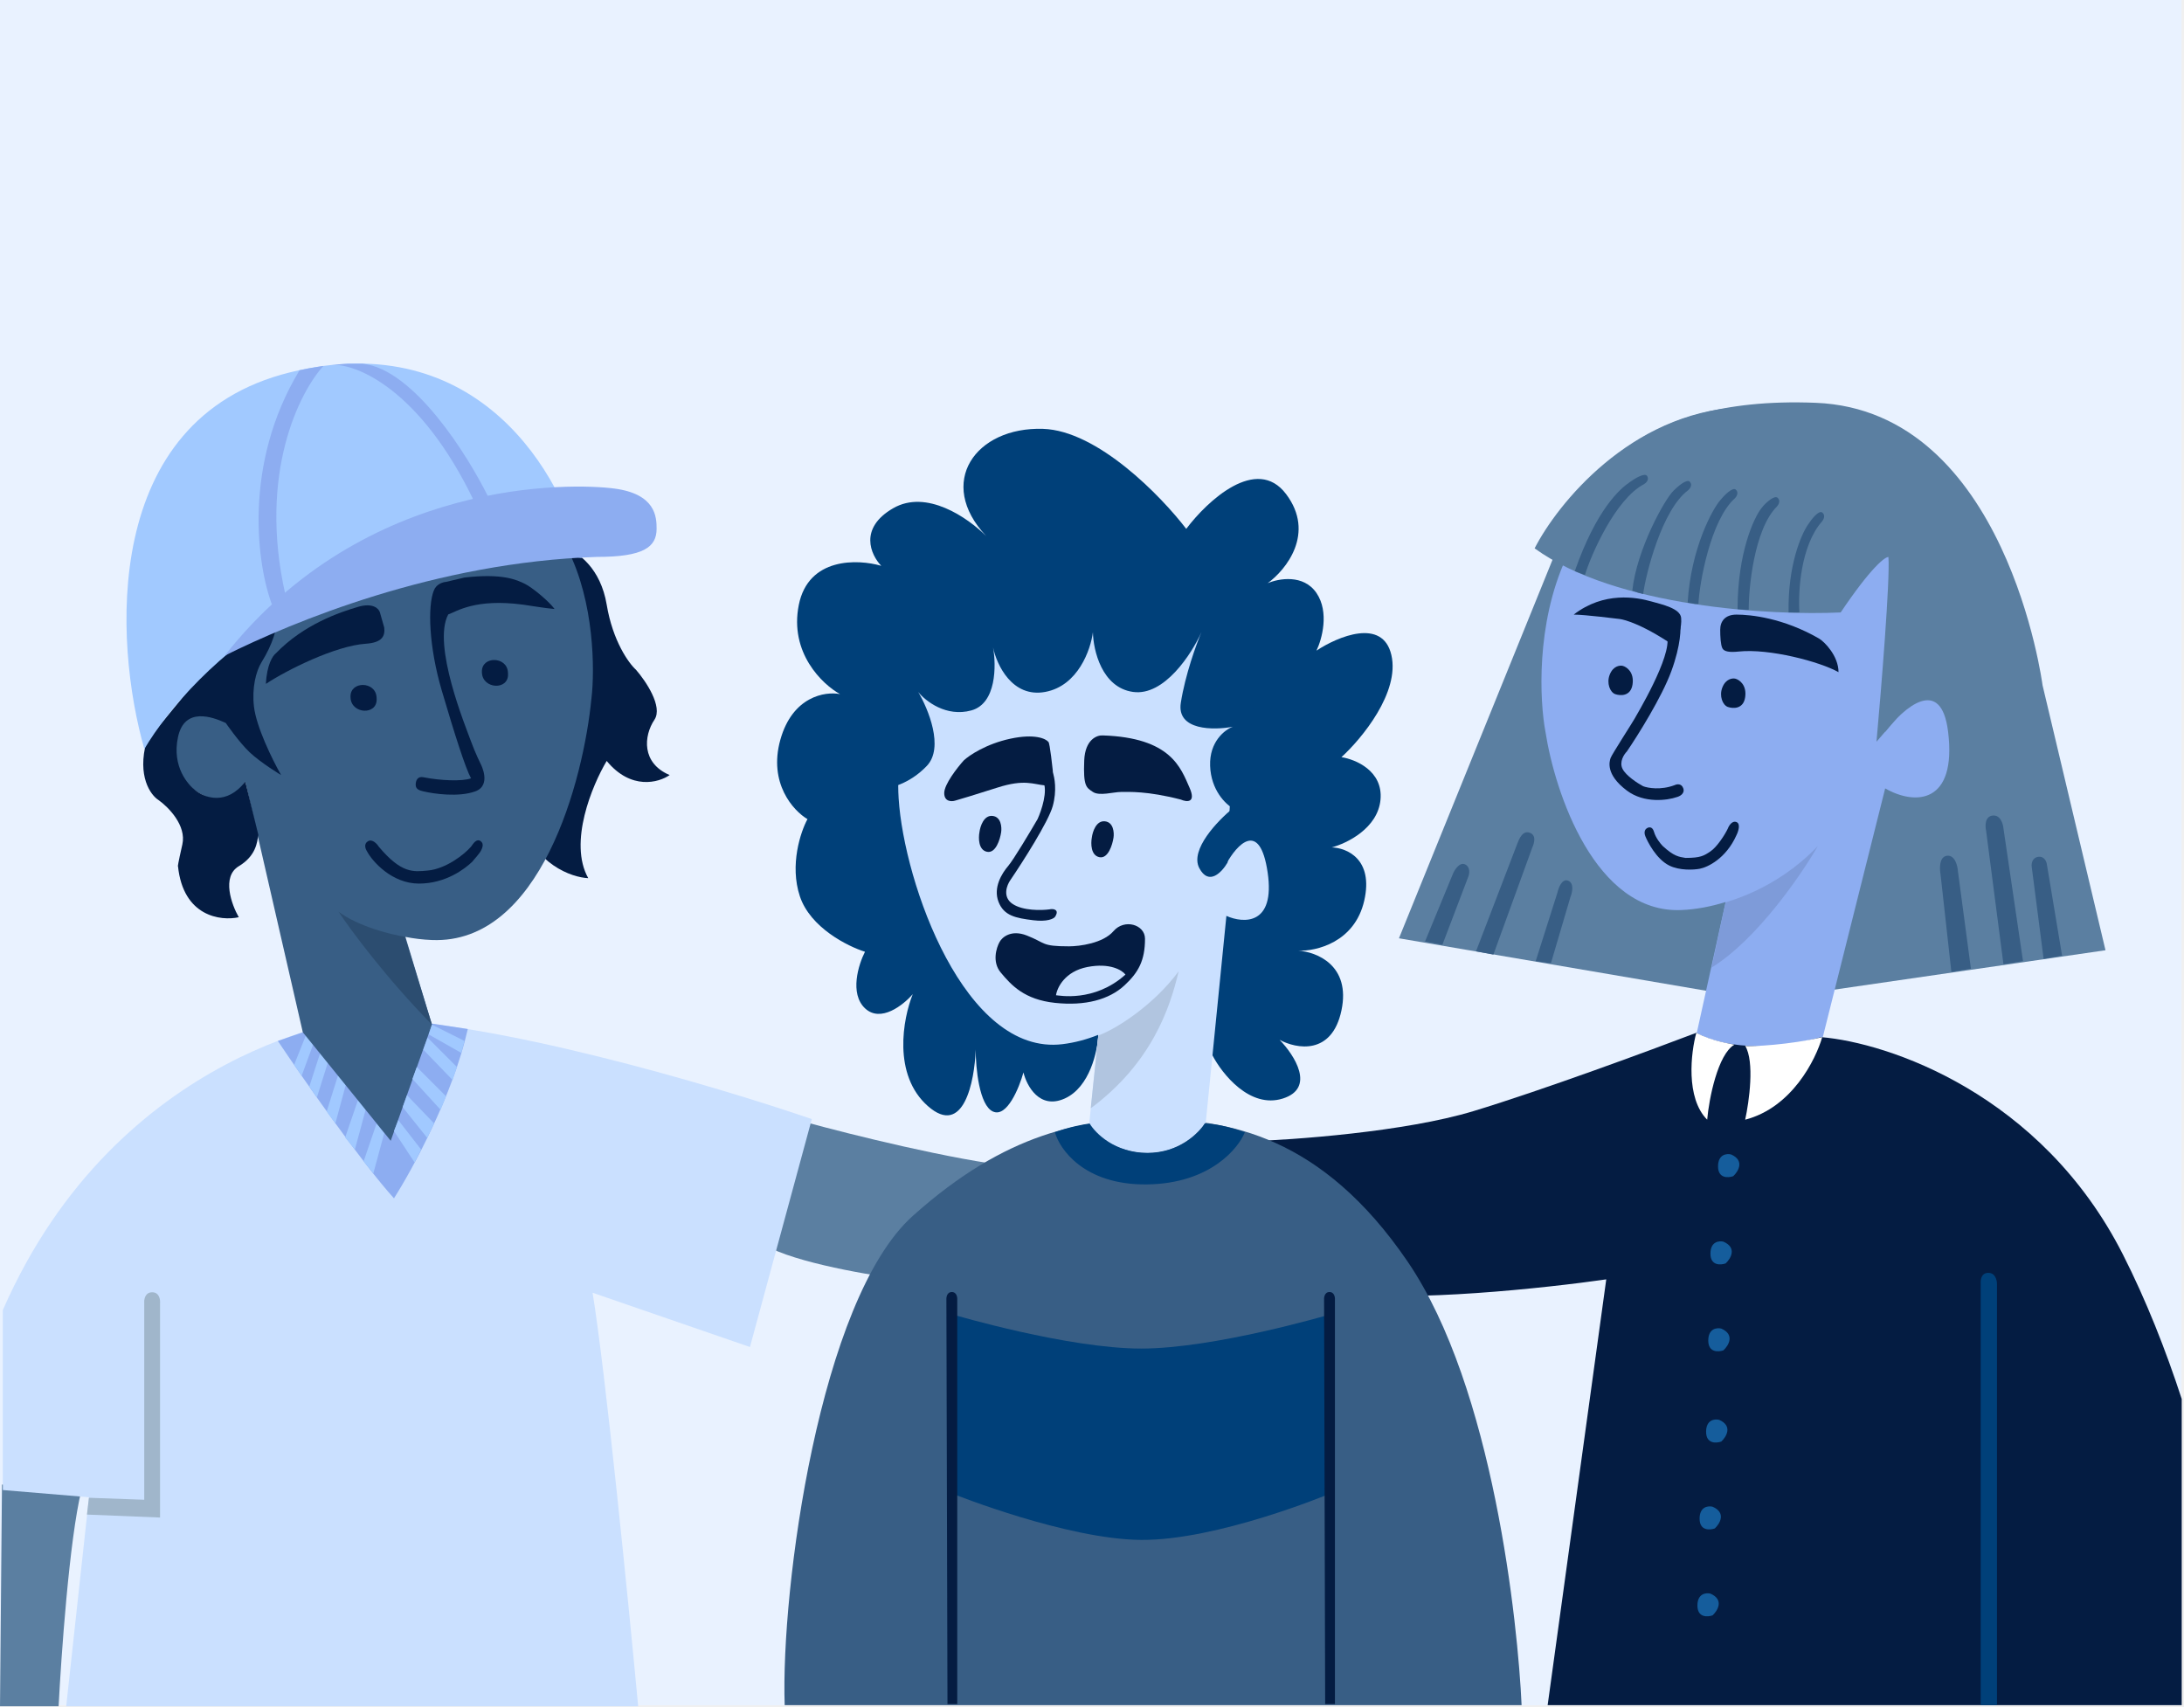
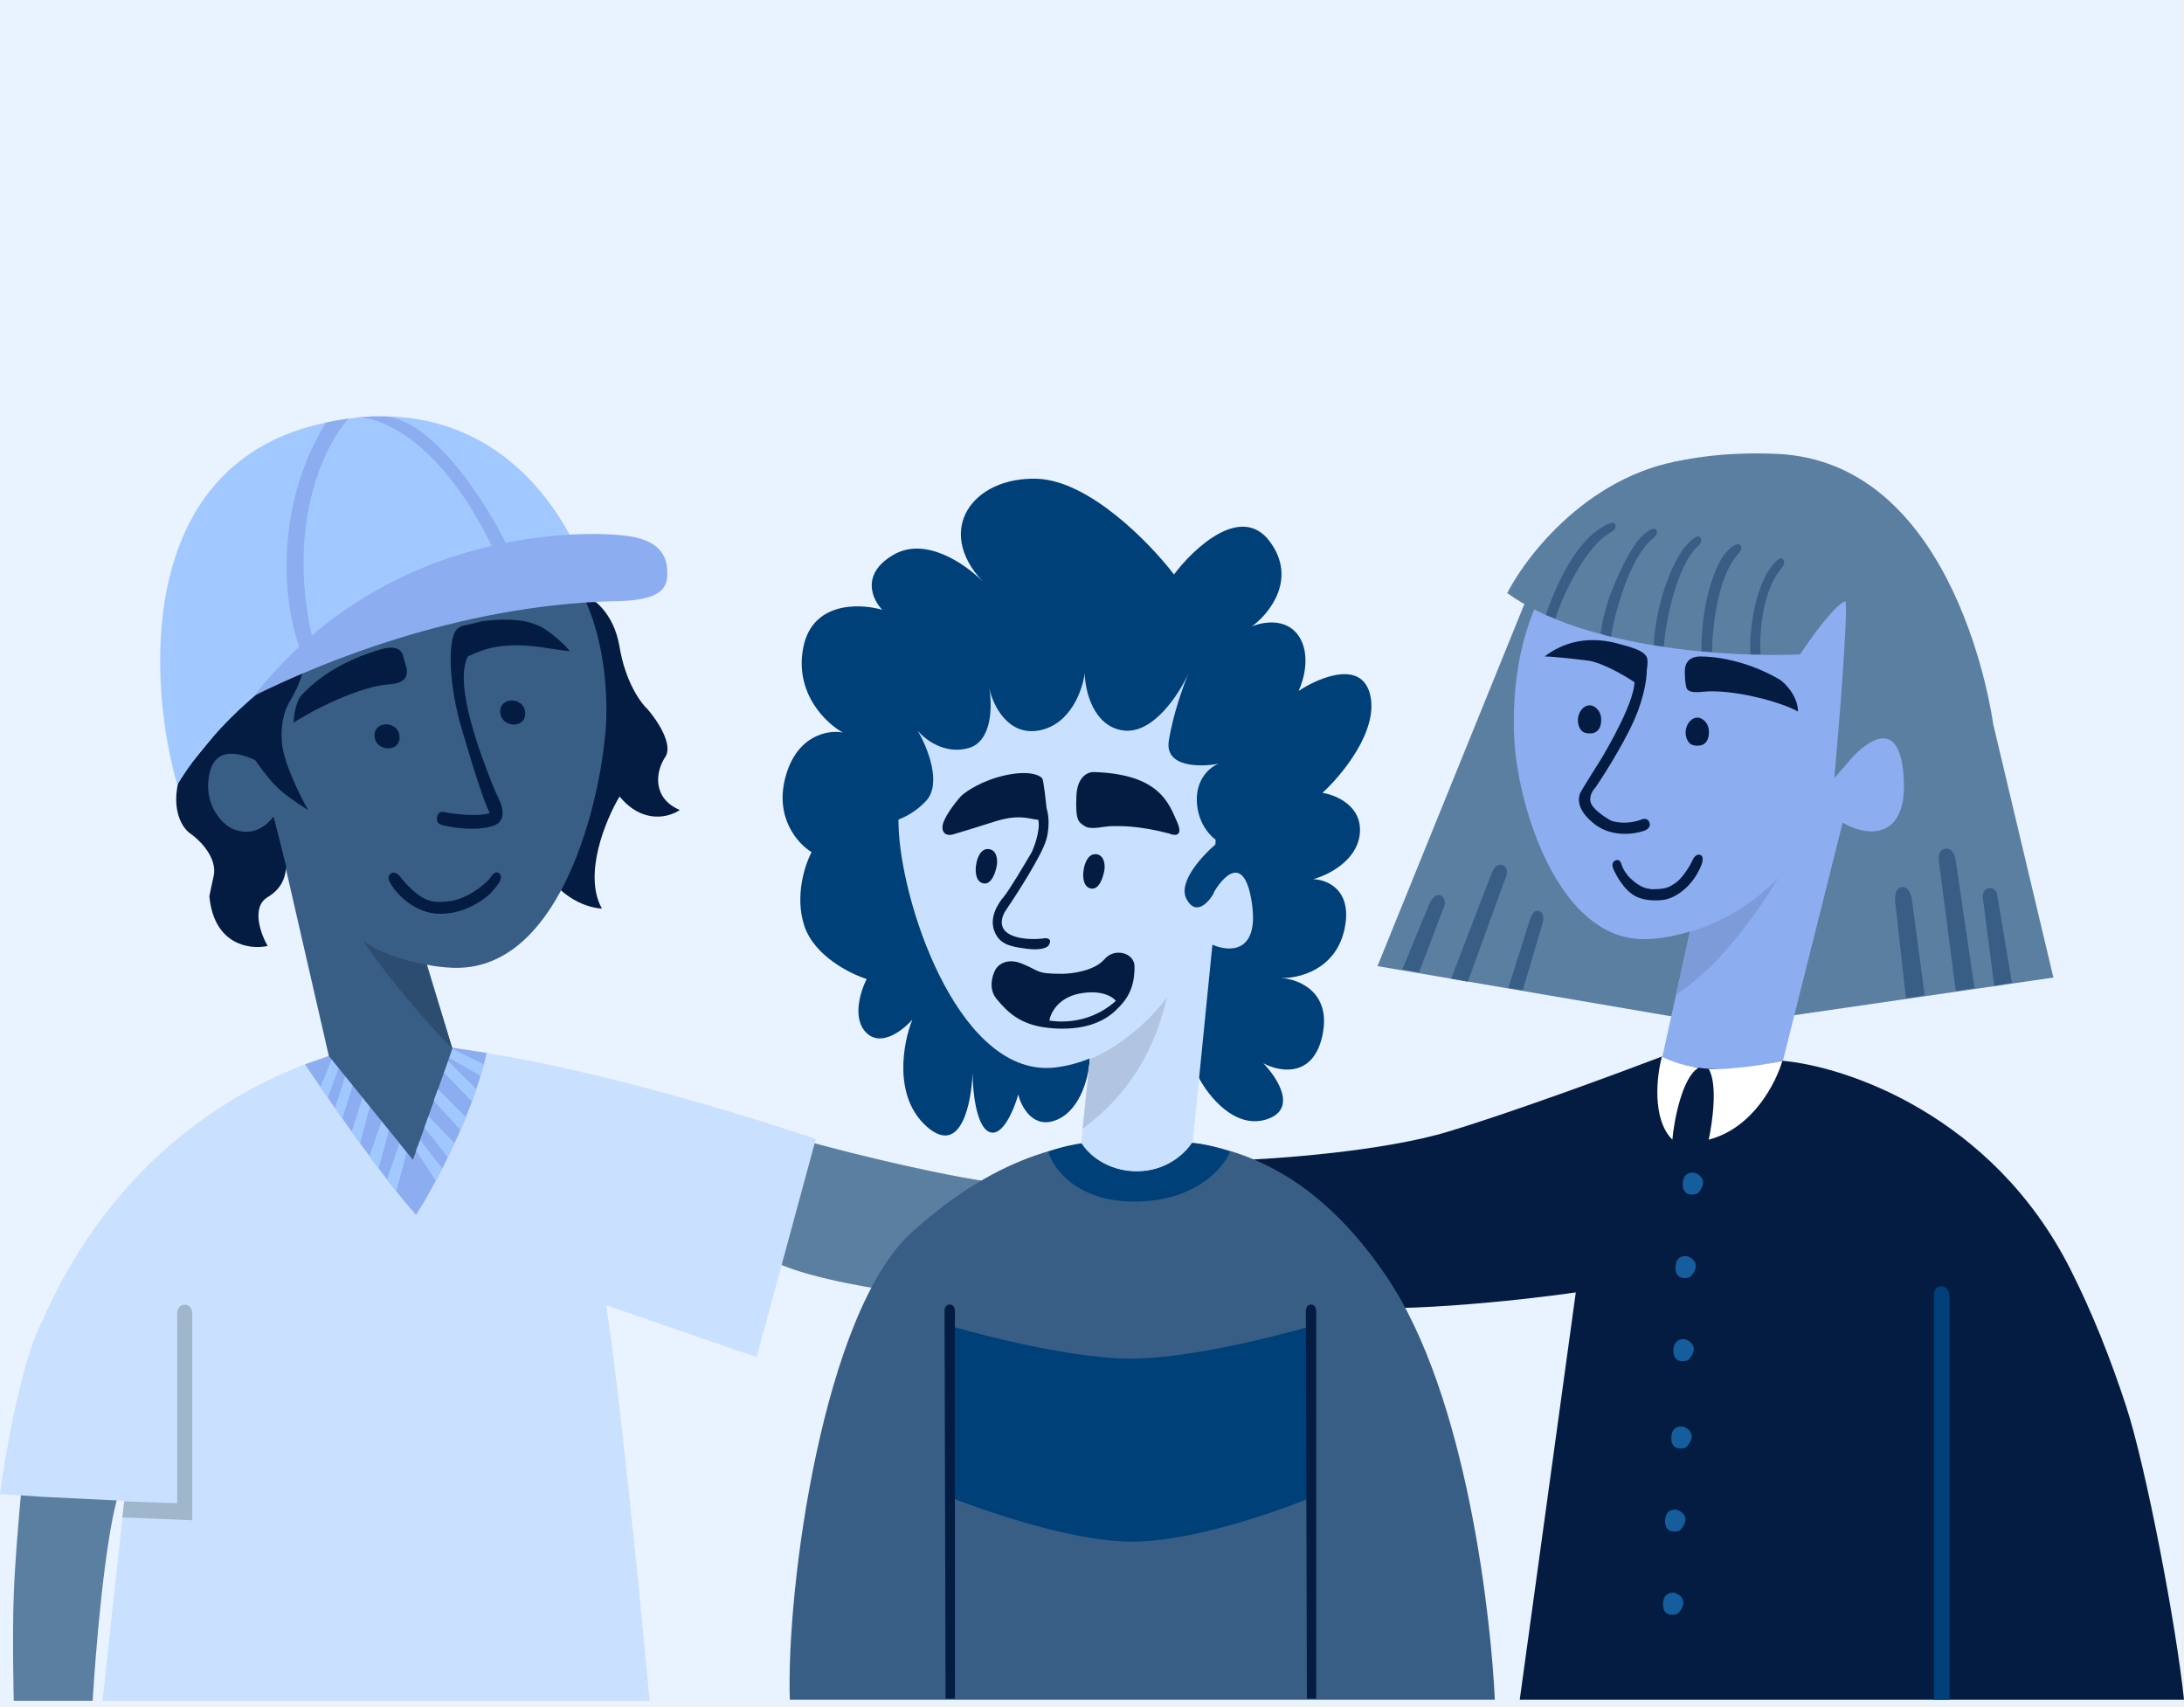
- <svg xmlns="http://www.w3.org/2000/svg" width="320" height="250" viewBox="0 0 320 250" fill="none">
-   <rect width="319.629" height="249.855" fill="#E9F2FF" />
-   <path d="M88.893 88.596C88.002 83.253 84.705 80.963 83.168 80.486L76.171 119.923C78.334 126.665 83.751 128.563 86.189 128.669C83.263 123.453 86.772 115.046 88.893 111.495C92.455 115.82 96.526 114.675 98.116 113.562C93.981 111.813 94.299 107.837 95.89 105.452C97.162 103.544 94.617 99.781 93.186 98.137C92.126 97.183 89.783 93.939 88.893 88.596Z" fill="#041C42" />
-   <path d="M11.928 218.355C10.147 225.607 8.959 242.791 8.588 250H0.001L0.29 217.517L11.928 218.355Z" fill="#5B7FA1" />
-   <path d="M148.843 170.968C139.556 169.95 124.513 166.197 118.152 164.448L111.314 181.94C114.749 184.612 126.209 186.658 131.51 187.347L148.843 170.968Z" fill="#5B7FA1" />
-   <path d="M9.701 250L13.041 219.376L0.416 218.324V191.951C17.313 153.374 52.655 148.94 53.591 149.341C71.782 149.341 104.741 159.094 118.947 163.971L109.883 197.365L86.825 189.414C88.734 201.118 92.073 234.681 93.504 250H9.701Z" fill="#CAE0FF" />
-   <path d="M57.725 175.579C52.891 170.236 44.367 157.981 40.71 152.522L44.367 151.25L63.291 149.977L68.538 150.772C66.376 160.441 60.428 171.339 57.725 175.579Z" fill="#8DADF1" />
-   <path d="M56.294 166.038L55.181 164.607L53.273 170.173L54.704 171.922L56.294 166.038Z" fill="#A1C9FF" />
-   <path d="M53.591 162.54L52.477 161.109L50.569 166.674L52 168.424L53.591 162.54Z" fill="#A1C9FF" />
-   <path d="M50.728 158.723L49.615 157.292L47.866 162.858L49.138 164.607L50.728 158.723Z" fill="#A1C9FF" />
-   <path d="M48.184 155.225L47.071 153.794L45.322 159.2L46.435 160.791L48.184 155.225Z" fill="#A1C9FF" />
-   <path d="M46.249 152.043L45.297 150.501L43.095 156.02L44.203 157.61L46.249 152.043Z" fill="#A1C9FF" />
-   <path d="M25.921 107.36C29.102 101.636 33.925 105.717 35.939 108.473L33.077 95.275C45.544 77.847 71.666 78.154 83.168 80.486C87.112 88.246 87.143 98.243 86.666 102.272C85.5 114.357 79.192 138.369 63.291 137.733C61.945 137.679 60.649 137.522 59.402 137.274L63.291 150.136L57.248 167.151L44.367 151.249L35.939 114.516C34.667 116.806 32.335 117.167 31.328 117.06C28.89 116.53 24.395 113.848 25.921 107.36Z" fill="#385E85" />
-   <path d="M34.986 126.92C37.53 125.393 37.689 123.368 37.848 122.308L35.94 114.516C33.207 118.078 29.977 116.902 28.625 115.788C27.617 115.046 25.142 112.379 26.08 107.996C27.034 103.544 31.116 105.028 33.077 105.929C33.077 105.929 35.006 108.735 36.576 110.223C38.189 111.753 41.187 113.562 41.187 113.562C39.862 111.23 37.56 106.502 37.212 103.544C36.894 100.841 37.484 98.385 38.325 97.024C41.664 91.618 40.71 88.119 40.233 85.734L21.469 108.633C20.07 113.721 22.052 116.477 23.218 117.22C24.649 118.227 27.352 120.941 26.716 123.739C26.08 126.538 26.027 127.026 26.08 126.92C26.844 134.298 32.335 134.977 34.986 134.394C33.925 132.538 32.441 128.446 34.986 126.92Z" fill="#041C42" />
-   <path d="M85.235 81.758C50.633 75.906 28.095 97.978 21.151 109.746C16.698 94.215 14.726 61.436 42.459 54.566C70.192 47.697 82.532 69.832 85.235 81.758Z" fill="#A1C9FF" />
-   <path d="M87.462 81.599C63.8 82.363 42.83 91.141 32.918 96.07C53.591 69.832 83.963 70.786 90.006 71.581C96.049 72.376 96.207 75.716 96.207 77.465C96.207 80.168 94.299 81.599 87.462 81.599Z" fill="#8DADF1" />
-   <path d="M69.333 73.171C61.573 57.142 52.319 53.294 48.661 53.453L50.887 53.294H53.114C60.619 54.057 68.538 66.705 71.56 72.853L69.333 73.171Z" fill="#8DADF1" />
-   <path d="M41.823 87.165C37.752 69.228 43.996 57.323 47.389 53.612L45.481 53.93L43.89 54.248C35.494 68.115 37.689 83.031 39.915 88.755L41.823 87.165Z" fill="#8DADF1" />
-   <path d="M60.746 170.332L57.725 165.72L58.361 164.13L61.7 168.424L60.746 170.332Z" fill="#A1C9FF" />
-   <path d="M62.596 166.725L58.997 162.222L59.633 160.473L63.609 164.607L62.596 166.725Z" fill="#A1C9FF" />
-   <path d="M64.556 162.612L60.428 158.087L61.065 156.338L65.358 160.632L64.556 162.612Z" fill="#A1C9FF" />
-   <path d="M66.312 158.246L62.019 153.794L62.655 152.045L66.948 156.338L66.312 158.246Z" fill="#A1C9FF" />
-   <path d="M67.584 154.271L62.814 151.568L63.291 150.136L68.061 152.522L67.584 154.271Z" fill="#A1C9FF" />
-   <path d="M55.658 89.709L56.294 91.936C56.453 93.208 55.976 94.162 53.591 94.321C49.146 94.617 41.982 98.19 38.961 100.205C39.088 97.406 39.968 96.07 40.392 95.752C44.527 91.459 49.774 89.709 52.477 88.914C54.64 88.278 55.499 89.179 55.658 89.709Z" fill="#041C42" />
-   <path d="M76.966 85.575C77.905 86.044 80.306 87.96 81.26 89.232C79.511 89.073 78.023 88.78 76.648 88.596C69.56 87.65 66.875 89.628 65.676 90.027C63.291 94.48 68.224 106.457 69.015 108.633C69.651 110.382 70.447 111.972 70.447 111.972C70.447 111.972 72.069 115.057 69.651 115.947C67.234 116.838 63.556 116.318 62.019 115.947L62.016 115.947C61.539 115.832 60.906 115.679 60.906 114.993C60.906 114.306 61.224 113.721 62.019 113.88C64.504 114.377 67.743 114.516 69.015 114.039C68.22 112.608 66.63 107.647 64.722 101.159C62.814 94.671 62.655 88.755 63.564 86.529C63.897 85.619 64.824 85.298 65.358 85.257L68.061 84.621C73.627 83.985 75.694 84.939 76.966 85.575Z" fill="#041C42" />
-   <path d="M51.364 102.272C51.36 102.201 51.357 102.133 51.356 102.065C51.329 99.775 54.959 99.804 55.167 102.085C55.172 102.146 55.177 102.208 55.181 102.272C55.184 102.334 55.187 102.395 55.188 102.455C55.238 104.816 51.521 104.628 51.364 102.272Z" fill="#041C42" />
-   <path d="M70.614 98.614C70.609 98.544 70.607 98.475 70.606 98.408C70.579 96.117 74.208 96.147 74.416 98.428C74.422 98.489 74.427 98.551 74.43 98.614C74.434 98.677 74.437 98.738 74.438 98.797C74.488 101.158 70.771 100.971 70.614 98.614Z" fill="#041C42" />
-   <path d="M53.909 123.262C54.545 122.881 55.234 123.633 55.499 124.057C58.838 128.033 60.587 127.744 62.655 127.556C65.318 127.314 68.008 125.224 69.015 124.057C69.333 123.633 69.811 122.785 70.447 123.262C70.986 123.667 70.606 124.375 70.447 124.693C70.319 124.948 69.546 125.86 69.174 126.284C68.114 127.291 65.326 129.464 61.383 129.464C57.439 129.464 54.545 126.231 53.75 124.693C53.538 124.375 53.273 123.644 53.909 123.262Z" fill="#041C42" />
-   <path d="M49.615 133.598C52.541 135.761 57.301 136.938 59.315 137.256L63.291 150.136C56.548 143.267 51.364 136.249 49.615 133.598Z" fill="#2C4D70" />
-   <path d="M258.088 146.552L308.497 139.231L299.274 100.398C299.274 100.398 294.026 60.133 266.039 59.019C238.052 57.905 231.214 72.122 228.67 79.072L204.976 137.48L258.088 146.552Z" fill="#5B7FA1" />
-   <path d="M299.91 126.658L302.136 140.027L299.433 140.504L297.684 126.976C297.631 126.552 297.747 125.671 298.638 125.544C299.528 125.417 299.857 126.234 299.91 126.658Z" fill="#385E85" />
-   <path d="M293.549 121.406L296.412 140.823L293.549 141.3L291.005 121.724C290.846 121.035 290.814 119.624 291.959 119.496C293.104 119.369 293.496 120.716 293.549 121.406Z" fill="#385E85" />
-   <path d="M286.871 127.613L288.779 141.937L285.916 142.414L284.326 128.09C284.167 127.242 284.135 125.512 285.28 125.385C286.425 125.258 286.818 126.817 286.871 127.613Z" fill="#385E85" />
-   <path d="M276.216 107.242C278.867 103.74 284.422 98.838 285.439 107.242C286.712 117.746 280.669 118.064 276.216 115.517L266.357 154.828C262.117 155.836 252.554 156.897 248.229 153.077L252.841 132.163C250.695 132.831 248.508 133.254 246.321 133.342C233.727 133.852 227.822 116.154 226.444 107.242C225.596 102.785 225.012 91.454 229.465 81.778L280.987 76.366L276.216 107.242Z" fill="#8DADF1" />
-   <path d="M274.944 108.674L279.079 103.899L287.348 77.799C283.213 71.38 270.937 58.764 254.908 59.656C238.879 60.547 228.193 73.82 224.853 80.345C236.812 89.003 259.731 90.213 269.697 89.735C274.149 83.114 276.216 81.565 276.693 81.618C276.948 84.929 275.633 101.035 274.944 108.674Z" fill="#5B7FA1" />
-   <path d="M266.993 76.366C263.813 79.931 263.442 86.764 263.654 89.735H262.064C261.936 82.86 263.919 78.276 264.926 76.844C265.403 76.101 266.484 74.711 266.993 75.093C267.502 75.475 267.205 76.101 266.993 76.366Z" fill="#385E85" />
-   <path d="M260.371 74.2C256.976 77.561 256.197 86.378 256.225 89.356L255.791 89.356L254.59 89.258C254.59 80.982 256.994 75.824 258.088 74.457C258.61 73.745 259.965 72.516 260.449 72.929C260.934 73.342 260.599 73.948 260.371 74.2Z" fill="#385E85" />
-   <path d="M254.196 73.014C250.625 76.188 248.987 85.511 248.855 88.486L248.388 88.486L247.275 88.303C247.752 80.345 250.922 74.556 252.087 73.249C252.647 72.567 253.881 71.311 254.342 71.749C254.804 72.187 254.437 72.775 254.196 73.014Z" fill="#385E85" />
-   <path d="M247.343 71.835C243.506 74.68 241.149 84.077 240.755 87.029L240.119 86.87L239.165 86.552C239.801 80.504 243.945 73.081 245.222 71.883C245.839 71.252 247.18 70.111 247.601 70.588C248.022 71.065 247.604 71.618 247.343 71.835Z" fill="#385E85" />
-   <path d="M240.89 70.937C236.652 73.139 233.08 81.4 232.224 84.252L230.737 83.687C233.917 74.616 237.338 71.629 238.788 70.648C239.497 70.124 241.001 69.208 241.341 69.746C241.682 70.284 241.182 70.764 240.89 70.937Z" fill="#385E85" />
-   <path d="M266.834 151.963C257.42 154.637 250.72 152.653 248.547 151.326C241.868 153.873 225.998 159.73 215.948 162.785C205.898 165.841 189.498 167.029 182.554 167.242L196.707 189.364C206.375 190.891 226.497 188.727 235.349 187.454L226.762 249.841H319.666V204.98C317.314 197.774 314.462 190.532 311.041 183.793C299.083 160.239 276.587 152.759 266.834 151.963Z" fill="#041C42" />
-   <path d="M292.595 249.841V188.09C292.595 188.09 292.595 186.499 291.323 186.499C290.051 186.499 290.21 188.09 290.21 188.09V249.841H292.595Z" fill="#004079" />
-   <path d="M251.728 170.902C251.728 169.12 253 168.992 253.636 169.151C255.671 170.043 254.696 171.645 253.954 172.334C253.212 172.6 251.728 172.685 251.728 170.902Z" fill="#155D9C" />
-   <path d="M250.614 183.684C250.614 181.902 251.886 181.775 252.523 181.934C254.558 182.825 253.583 184.427 252.841 185.117C252.098 185.382 250.614 185.467 250.614 183.684Z" fill="#155D9C" />
-   <path d="M250.296 196.417C250.296 194.634 251.568 194.507 252.204 194.666C254.24 195.557 253.265 197.159 252.523 197.849C251.78 198.114 250.296 198.199 250.296 196.417Z" fill="#155D9C" />
-   <path d="M249.978 209.785C249.978 208.003 251.25 207.875 251.887 208.035C253.922 208.926 252.947 210.528 252.205 211.218C251.463 211.483 249.978 211.568 249.978 209.785Z" fill="#155D9C" />
-   <path d="M249.024 222.517C249.024 220.735 250.296 220.607 250.932 220.767C252.968 221.658 251.992 223.26 251.25 223.95C250.508 224.215 249.024 224.3 249.024 222.517Z" fill="#155D9C" />
-   <path d="M248.706 235.249C248.706 233.467 249.978 233.34 250.614 233.499C252.65 234.39 251.675 235.992 250.932 236.682C250.19 236.947 248.706 237.032 248.706 235.249Z" fill="#155D9C" />
-   <path d="M255.703 164.059C262.572 162.276 266.039 155.252 266.993 151.963C262.382 153.077 256.498 153.395 255.703 153.236C257.102 155.528 256.286 161.406 255.703 164.059Z" fill="white" />
-   <path d="M250.137 164.059C246.957 160.876 247.752 154.191 248.547 151.326C250.932 152.6 253.636 152.918 254.113 153.077C251.696 154.478 250.402 160.982 250.137 164.059Z" fill="white" />
-   <path d="M230.101 131.433L227.239 141.141L225.012 140.823L228.193 130.796C228.352 130.053 228.893 128.663 229.783 129.045C230.674 129.427 230.366 130.796 230.101 131.433Z" fill="#385E85" />
-   <path d="M224.535 124.112L218.811 139.868L216.266 139.39L222.309 123.634L222.309 123.634C222.574 122.945 223.104 121.565 224.217 122.043C225.33 122.52 224.535 124.112 224.535 124.112Z" fill="#385E85" />
-   <path d="M215.153 128.409L211.337 138.435L208.792 137.958L212.927 127.931C213.192 127.348 213.913 126.276 214.676 126.658C215.439 127.04 215.312 127.984 215.153 128.409Z" fill="#385E85" />
-   <path d="M252.364 94.987C252.618 95.496 253.477 95.601 254.749 95.465C259.201 94.987 266.675 96.95 269.379 98.488C269.379 96.101 267.311 94.013 266.516 93.555C261.269 90.531 256.498 90.053 254.431 90.053C252.777 90.053 252.046 91.008 252.046 92.281C252.046 93.236 252.109 94.478 252.364 94.987Z" fill="#041C42" />
-   <path d="M246.321 90.531C246.448 91.931 245.897 93.395 245.367 94.032C244.89 94.35 244.519 94.138 244.413 94.032C239.483 90.849 237.257 90.69 237.257 90.69C237.257 90.69 232.221 90.053 230.578 90.053C235.031 86.616 239.801 87.507 242.027 88.144C243.459 88.553 246.194 89.13 246.321 90.531Z" fill="#041C42" />
-   <path d="M244.89 98.329C246.289 94.51 246.321 91.963 246.162 91.167L244.254 93.236C245.049 96.101 239.642 105.014 239.483 105.332C239.324 105.65 236.144 110.584 235.985 111.061L235.985 111.061C235.826 111.539 235.189 113.449 238.37 115.836C240.914 117.746 244.307 117.268 245.685 116.791C246.109 116.685 246.893 116.281 246.639 115.517C246.384 114.754 245.685 114.881 245.367 115.04C243.331 115.804 241.444 115.464 240.755 115.199C239.96 114.775 238.243 113.671 237.734 112.653C237.225 111.634 237.946 110.531 238.37 110.106C239.96 107.772 243.49 102.149 244.89 98.329Z" fill="#041C42" />
-   <path d="M252.364 100.716C252.872 99.443 253.848 99.337 254.272 99.443C254.855 99.602 255.957 100.366 255.703 102.149C255.448 103.931 253.901 103.846 253.159 103.581C252.417 103.316 251.855 101.99 252.364 100.716Z" fill="#041C42" />
-   <path d="M235.862 98.838C236.371 97.565 237.346 97.459 237.77 97.565C238.353 97.724 239.456 98.488 239.202 100.27C238.947 102.053 237.399 101.968 236.657 101.703C235.915 101.437 235.353 100.111 235.862 98.838Z" fill="#041C42" />
-   <path d="M242.345 121.884C242.6 122.775 243.299 123.634 243.618 123.953C245.271 125.48 246.003 125.544 246.957 125.703C249.183 125.703 249.66 125.385 250.614 124.748C251.561 124.117 252.735 122.308 253.159 121.406C253.318 120.982 253.795 120.197 254.431 120.451C255.067 120.706 254.696 121.831 254.431 122.361C252.904 125.799 250.19 127.082 249.024 127.295C248.176 127.454 246.098 127.581 244.572 126.817C242.663 125.862 241.391 123.316 241.073 122.52C240.819 121.884 241.073 121.512 241.232 121.406C241.497 121.194 242.091 120.992 242.345 121.884Z" fill="#041C42" />
-   <path d="M266.357 123.952C260.156 130.478 253 132.069 252.841 132.228L250.773 141.777C257.389 137.703 263.919 128.196 266.357 123.952Z" fill="#7E9BD9" />
-   <path d="M187.961 160.958C183.127 162.487 179.056 157.347 177.625 154.586L160.928 151.559C160.822 154.002 159.688 159.301 155.999 160.958C152.309 162.614 150.433 159.099 149.956 157.135C149.32 159.418 147.539 163.761 145.503 162.869C143.468 161.977 142.959 156.444 142.959 153.79C142.8 158.462 141.178 166.66 135.962 162.073C130.746 157.485 132.305 149.223 133.736 145.666C132.358 147.259 129.029 149.903 126.739 147.737C124.449 145.57 125.785 141.312 126.739 139.453C124.195 138.657 118.725 135.917 117.198 131.33C115.671 126.742 117.304 121.879 118.311 120.02C116.244 118.799 112.555 114.764 114.336 108.392C116.117 102.02 120.908 101.277 123.082 101.702C120.484 100.268 115.64 95.649 117.039 88.64C118.438 81.632 125.679 81.897 129.124 82.906C127.587 81.313 125.785 77.394 130.874 74.463C135.74 71.66 141.771 75.822 144.513 78.559C137.097 70.704 142.953 62.522 152.818 62.835C160.833 63.09 170.151 72.711 173.809 77.49C176.883 73.401 184.113 66.658 188.438 72.393C192.764 78.127 188.438 83.49 185.735 85.454C187.325 84.764 190.983 84.085 192.891 86.888C194.799 89.692 193.686 93.684 192.891 95.33C196.018 93.26 202.591 90.488 203.863 95.968C205.135 101.447 199.517 108.233 196.548 110.941C198.615 111.259 202.654 112.948 202.273 117.153C201.891 121.358 197.343 123.578 195.117 124.162C197.29 124.215 201.287 125.85 199.888 131.967C198.488 138.084 192.838 139.4 190.187 139.294C192.891 139.454 197.948 141.429 196.548 148.055C195.149 154.682 189.922 153.683 187.484 152.356C189.657 154.586 192.795 159.428 187.961 160.958Z" fill="#004079" />
-   <path d="M206.247 184.851C193.653 166.373 179.851 163.984 168.719 163.984C158.702 163.984 147.443 165.866 133.736 178.161C120.062 190.426 114.389 232.85 114.972 249.841H222.945C222.415 238.054 218.841 203.329 206.247 184.851Z" fill="#385E85" />
-   <path d="M194.64 218.939V192.656C194.64 192.656 177.922 197.594 167.209 197.594C156.497 197.594 139.779 192.656 139.779 192.656V218.939C139.779 218.939 156.335 225.556 167.209 225.629C178.385 225.704 194.64 218.939 194.64 218.939Z" fill="#004079" />
-   <path d="M195.594 249.682V190.267C195.594 190.267 195.594 189.311 194.799 189.311C194.004 189.311 194.004 190.267 194.004 190.267L194.163 249.682H195.594Z" fill="#041C42" />
-   <path d="M140.256 249.682V190.267C140.256 190.267 140.256 189.311 139.46 189.311C138.665 189.311 138.665 190.267 138.665 190.267L138.824 249.682H140.256Z" fill="#041C42" />
-   <path d="M179.692 126.551C181.229 123.737 184.59 120.052 185.735 127.825C186.88 135.599 182.184 135.312 179.692 134.197L176.671 164.462C174.551 167.595 168.148 172.203 159.497 165.577L160.928 151.623C159.242 152.294 157.488 152.772 155.68 152.993C141.369 154.745 132.464 129.418 131.669 116.994C131.033 107.054 135.432 96.074 137.711 91.826H181.76L179.692 126.551Z" fill="#CAE0FF" />
-   <path d="M168.084 173.541C158.797 173.669 155.203 168.285 154.567 165.896C156.603 165.131 158.808 164.727 159.656 164.621C160.504 166.055 163.377 168.922 168.084 168.922C172.791 168.922 175.664 166.055 176.512 164.621C178.42 164.621 181.229 165.471 182.396 165.896C181.495 168.179 177.371 173.414 168.084 173.541Z" fill="#004079" />
-   <path d="M175.717 127.188C177.116 129.864 179.056 127.772 179.851 126.392L185.735 91.826L134.531 85.295L129.124 115.56C130.291 115.56 133.259 114.891 135.803 112.215C138.348 109.539 136.015 103.879 134.531 101.383C135.591 102.711 138.634 105.111 142.323 104.091C146.012 103.072 145.98 97.507 145.503 94.853C146.033 97.401 148.302 102.275 153.136 101.383C157.97 100.491 159.815 95.171 160.133 92.623C160.186 95.277 161.437 100.746 166.017 101.383C170.596 102.021 174.604 95.808 176.035 92.623C175.293 94.375 173.65 98.898 173.014 102.976C172.377 107.054 177.837 107.012 180.646 106.481C179.48 106.905 177.18 108.647 177.307 112.215C177.434 115.783 179.586 117.843 180.646 118.427C178.42 120.233 174.317 124.512 175.717 127.188Z" fill="#004079" />
-   <path d="M158.861 111.419C158.988 108.36 160.716 107.702 161.564 107.755C171.582 108.074 173.014 112.534 174.286 115.401C175.303 117.695 173.862 117.525 173.014 117.153C168.084 115.879 165.381 116.038 164.268 116.038C163.154 116.038 161.087 116.675 160.133 116.038C159.179 115.401 158.702 115.242 158.861 111.419Z" fill="#041C42" />
-   <path d="M153.136 115.082C154.536 115.21 154.249 112.852 154.249 112.852C154.249 112.852 153.825 108.817 153.613 108.711C153.242 108.233 151.61 107.468 148.048 108.233C144.486 108.997 142.005 110.675 141.21 111.419C140.256 112.48 138.348 114.923 138.348 116.197C138.348 117.472 139.408 117.472 139.938 117.312C140.68 117.1 142.959 116.42 146.139 115.401C150.115 114.126 151.387 114.923 153.136 115.082Z" fill="#041C42" />
-   <path d="M154.249 118.109C154.885 115.815 154.514 113.861 154.249 113.171L152.818 114.445C153.581 115.847 152.606 118.746 152.023 120.02C150.91 121.932 148.493 125.978 147.73 126.87C146.775 127.985 145.503 130.055 146.298 132.126C147.093 134.197 148.843 134.515 151.387 134.834C153.422 135.089 154.355 134.622 154.567 134.356C154.726 134.144 154.981 133.655 154.726 133.4C154.472 133.146 153.984 133.188 153.772 133.241C152.606 133.4 149.892 133.464 148.366 132.445C146.839 131.425 147.518 129.684 148.048 128.94C149.85 126.286 153.613 120.402 154.249 118.109Z" fill="#041C42" />
-   <path d="M161.882 120.339C163.154 120.466 163.26 121.985 163.154 122.728C162.995 123.79 162.359 125.85 161.087 125.595C159.815 125.34 159.815 123.578 159.974 122.728C160.08 121.879 160.61 120.211 161.882 120.339Z" fill="#041C42" />
-   <path d="M145.417 119.549C146.689 119.677 146.795 121.195 146.689 121.939C146.53 123.001 145.894 125.061 144.621 124.806C143.349 124.551 143.349 122.788 143.508 121.939C143.614 121.089 144.144 119.422 145.417 119.549Z" fill="#041C42" />
-   <path d="M163.154 136.427C161.628 138.211 158.172 138.657 156.635 138.657C152.5 138.657 153.295 138.179 150.433 137.064C148.143 136.172 146.828 137.33 146.457 138.02C145.98 138.869 145.344 140.951 146.616 142.48C148.207 144.391 150.115 146.462 154.567 146.94C159.02 147.418 162.512 146.456 164.745 144.391C166.812 142.48 167.766 140.728 167.766 137.542C167.766 135.471 164.745 134.569 163.154 136.427Z" fill="#041C42" />
-   <path d="M164.903 142.799C160.292 146.94 155.044 145.825 154.726 145.825C154.885 144.71 156.03 142.321 159.338 141.684C162.645 141.046 164.426 142.161 164.903 142.799Z" fill="#CAE0FF" />
-   <path d="M172.695 142.321C169.038 147.259 163.578 150.763 160.928 151.719L159.815 162.391C168.72 155.765 171.423 147.737 172.695 142.321Z" fill="#B1C5E0" />
-   <path d="M21.135 219.745L13.028 219.456L12.739 221.917L23.451 222.351V190.938C23.499 190.407 23.335 189.346 22.293 189.346C21.251 189.346 21.087 190.407 21.135 190.938V219.745Z" fill="#A0B6CB" />
+ <svg xmlns="http://www.w3.org/2000/svg" width="320px" height="250px" viewBox="0 0 320 250" version="1.1">
+   <g id="Page-1" stroke="none" stroke-width="1" fill="none" fill-rule="evenodd">
+     <g id="onboarding-tu-puedes-ayudar" fill-rule="nonzero">
+       <rect id="Rectangle" fill="#E9F2FF" x="0" y="0" width="319.629" height="249.855" />
+       <path d="M90.779,94.793 C89.927,89.682 86.773,87.492 85.302,87.035 L78.609,124.762 C80.678,131.212 85.86,133.028 88.193,133.129 C85.394,128.139 88.75,120.097 90.779,116.7 C94.186,120.837 98.081,119.742 99.602,118.677 C95.647,117.004 95.951,113.201 97.472,110.919 C98.689,109.093 96.255,105.493 94.886,103.921 C93.872,103.008 91.631,99.905 90.779,94.793 Z" id="Path" fill="#041C42" />
+       <path d="M17.22,219.393 C15.275,226.224 13.979,242.41 13.574,249.201 L2.013,249.201 C2.013,249.201 1.79,239.725 2.013,233.659 C2.229,227.765 3.104,218.588 3.104,218.588 L17.22,219.393 Z" id="Path" fill="#5B7FA1" />
+       <path d="M148.13,173.594 C139.246,172.621 124.855,169.03 118.77,167.357 L112.228,184.091 C115.514,186.647 126.477,188.604 131.548,189.263 L148.13,173.594 Z" id="Path" fill="#5B7FA1" />
+       <path d="M15.021,249.201 L18.215,219.904 L6.138,219.31 L-2.84217094e-14,218.897 C0.797,212.895 3.141,199.445 6.138,193.668 C22.302,156.763 56.112,152.522 57.007,152.905 C74.41,152.905 105.941,162.236 119.531,166.901 L110.86,198.847 L88.801,191.241 C90.627,202.437 93.822,234.546 95.191,249.201 L15.021,249.201 Z" id="Path" fill="#CAE0FF" />
+       <path d="M60.962,178.006 C56.338,172.895 48.184,161.171 44.685,155.948 L48.184,154.731 L66.287,153.514 L71.307,154.274 C69.238,163.524 63.549,173.949 60.962,178.006 Z" id="Path" fill="#8DADF1" />
+       <polygon id="Path" fill="#A1C9FF" points="59.594 168.878 58.529 167.509 56.703 172.834 58.072 174.507" />
+       <polygon id="Path" fill="#A1C9FF" points="57.007 165.532 55.942 164.163 54.117 169.487 55.486 171.16" />
+       <polygon id="Path" fill="#A1C9FF" points="54.269 161.881 53.204 160.512 51.531 165.836 52.748 167.509" />
+       <polygon id="Path" fill="#A1C9FF" points="51.835 158.534 50.77 157.165 49.097 162.337 50.162 163.858" />
+       <polygon id="Path" fill="#A1C9FF" points="49.984 155.49 49.073 154.014 46.967 159.294 48.027 160.815" />
+       <path d="M30.538,112.744 C33.58,107.268 38.194,111.172 40.121,113.809 L37.383,101.183 C49.31,84.51 74.299,84.804 85.303,87.035 C89.075,94.459 89.106,104.022 88.649,107.876 C87.534,119.438 81.499,142.409 66.287,141.8 C64.999,141.749 63.76,141.598 62.567,141.361 L66.287,153.666 L60.506,169.943 L48.184,154.731 L40.121,119.59 C38.904,121.78 36.673,122.125 35.71,122.024 C33.377,121.517 29.077,118.951 30.538,112.744 Z" id="Path" fill="#385E85" />
+       <path d="M39.209,131.456 C41.643,129.995 41.795,128.058 41.947,127.044 L40.121,119.59 C37.507,122.997 34.418,121.872 33.124,120.807 C32.16,120.097 29.791,117.545 30.69,113.353 C31.602,109.093 35.507,110.513 37.383,111.375 C37.383,111.375 39.228,114.059 40.73,115.482 C42.274,116.946 45.142,118.677 45.142,118.677 C43.874,116.446 41.671,111.923 41.338,109.093 C41.034,106.507 41.599,104.158 42.403,102.856 C45.598,97.684 44.685,94.337 44.229,92.055 L26.278,113.961 C24.939,118.829 26.836,121.466 27.951,122.176 C29.321,123.139 31.907,125.736 31.298,128.413 C30.69,131.09 30.639,131.557 30.69,131.456 C31.42,138.514 36.673,139.163 39.209,138.606 C38.195,136.831 36.775,132.916 39.209,131.456 Z" id="Path" fill="#041C42" />
+       <path d="M87.28,88.252 C54.178,82.654 32.616,103.769 25.974,115.026 C21.714,100.168 19.828,68.81 46.358,62.239 C72.889,55.667 84.694,76.843 87.28,88.252 Z" id="Path" fill="#A1C9FF" />
+       <path d="M89.41,88.1 C66.773,88.83 46.713,97.228 37.231,101.943 C57.007,76.843 86.063,77.755 91.844,78.516 C97.624,79.277 97.777,82.471 97.777,84.145 C97.777,86.731 95.951,88.1 89.41,88.1 Z" id="Path" fill="#8DADF1" />
+       <path d="M72.067,80.037 C64.644,64.703 55.79,61.022 52.291,61.174 L54.421,61.022 L56.551,61.022 C63.731,61.752 71.307,73.851 74.197,79.733 L72.067,80.037 Z" id="Path" fill="#8DADF1" />
+       <path d="M45.75,93.424 C41.856,76.265 47.829,64.876 51.074,61.326 L49.249,61.63 L47.728,61.934 C39.695,75.2 41.795,89.469 43.925,94.946 L45.75,93.424 Z" id="Path" fill="#8DADF1" />
+       <polygon id="Path" fill="#A1C9FF" points="63.853 172.986 60.963 168.574 61.571 167.053 64.766 171.16" />
+       <polygon id="Path" fill="#A1C9FF" points="65.622 169.536 62.18 165.227 62.788 163.554 66.591 167.509" />
+       <polygon id="Path" fill="#A1C9FF" points="67.498 165.6 63.549 161.272 64.157 159.599 68.265 163.706" />
+       <polygon id="Path" fill="#A1C9FF" points="69.178 161.424 65.07 157.165 65.679 155.491 69.786 159.599" />
+       <polygon id="Path" fill="#A1C9FF" points="70.394 157.621 65.831 155.035 66.287 153.666 70.851 155.948" />
+       <path d="M58.985,95.858 L59.593,97.988 C59.746,99.205 59.289,100.118 57.007,100.27 C52.755,100.553 45.902,103.972 43.012,105.899 C43.133,103.221 43.975,101.943 44.381,101.639 C48.336,97.532 53.356,95.858 55.942,95.098 C58.011,94.489 58.833,95.351 58.985,95.858 Z" id="Path" fill="#041C42" />
+       <path d="M79.37,91.903 C80.267,92.352 82.564,94.185 83.477,95.402 C81.803,95.25 80.381,94.969 79.065,94.793 C72.284,93.888 69.715,95.78 68.569,96.163 C66.287,100.422 71.006,111.88 71.763,113.961 C72.372,115.635 73.132,117.156 73.132,117.156 C73.132,117.156 74.684,120.107 72.372,120.959 C70.059,121.811 66.54,121.314 65.07,120.959 L65.067,120.958 C64.611,120.848 64.005,120.702 64.005,120.046 C64.005,119.389 64.309,118.829 65.07,118.981 C67.448,119.457 70.546,119.59 71.763,119.133 C71.003,117.764 69.481,113.018 67.656,106.811 C65.83,100.605 65.678,94.945 66.549,92.816 C66.867,91.945 67.754,91.638 68.264,91.599 L70.851,90.99 C76.175,90.382 78.153,91.294 79.37,91.903 Z" id="Path" fill="#041C42" />
+       <path d="M54.878,107.876 C54.877,107.86 54.876,107.844 54.875,107.828 C54.752,105.54 58.394,105.589 58.529,107.876 C58.532,107.936 58.535,107.994 58.536,108.051 C58.584,110.31 55.028,110.13 54.878,107.876 Z" id="Path" fill="#041C42" />
+       <path d="M73.293,104.377 C73.292,104.361 73.291,104.345 73.29,104.329 C73.167,102.041 76.809,102.09 76.944,104.377 C76.947,104.437 76.95,104.495 76.951,104.552 C76.999,106.811 73.443,106.631 73.293,104.377 Z" id="Path" fill="#041C42" />
+       <path d="M57.312,127.957 C57.92,127.592 58.579,128.312 58.833,128.717 C62.028,132.52 63.701,132.244 65.679,132.064 C68.227,131.833 70.8,129.833 71.764,128.717 C72.068,128.312 72.524,127.5 73.133,127.957 C73.649,128.344 73.285,129.022 73.133,129.326 C73.011,129.569 72.271,130.441 71.916,130.847 C70.901,131.811 68.234,133.89 64.462,133.89 C60.689,133.89 57.92,130.796 57.16,129.326 C56.957,129.022 56.703,128.322 57.312,127.957 Z" id="Path" fill="#041C42" />
+       <path d="M53.204,137.845 C56.003,139.914 60.557,141.04 62.484,141.344 L66.287,153.666 C59.837,147.094 54.877,140.38 53.204,137.845 Z" id="Path" fill="#2C4D70" />
+       <path d="M25.959,220.257 L18.204,219.98 L17.927,222.335 L28.174,222.75 L28.174,192.699 C28.221,192.191 28.064,191.176 27.067,191.176 C26.07,191.176 25.913,192.191 25.959,192.699 L25.959,220.257 Z" id="Path" fill="#A0B6CB" />
+       <path d="M252.64,150.237 L300.863,143.233 L292.04,106.084 C292.04,106.084 287.02,67.564 260.246,66.498 C233.472,65.432 226.931,79.034 224.497,85.682 L201.83,141.559 L252.64,150.237 Z" id="Path" fill="#5B7FA1" />
+       <path d="M292.649,131.205 L294.779,143.994 L292.193,144.451 L290.519,131.51 C290.469,131.104 290.58,130.261 291.432,130.14 C292.284,130.018 292.598,130.799 292.649,131.205 Z" id="Path" fill="#385E85" />
+       <path d="M286.564,126.181 L289.302,144.756 L286.564,145.213 L284.13,126.486 C283.978,125.826 283.948,124.476 285.043,124.354 C286.138,124.232 286.513,125.521 286.564,126.181 Z" id="Path" fill="#385E85" />
+       <path d="M280.174,132.119 L282,145.821 L279.262,146.278 L277.74,132.576 C277.588,131.764 277.558,130.109 278.653,129.987 C279.748,129.865 280.124,131.358 280.174,132.119 Z" id="Path" fill="#385E85" />
+       <path d="M269.982,112.631 C272.518,109.281 277.832,104.592 278.806,112.631 C280.023,122.679 274.242,122.984 269.982,120.548 L260.55,158.154 C256.494,159.118 247.346,160.133 243.208,156.479 L247.62,136.472 C245.567,137.111 243.475,137.515 241.383,137.6 C229.334,138.087 223.685,121.157 222.367,112.631 C221.556,108.368 220.998,97.527 225.257,88.27 L274.546,83.094 L269.982,112.631 Z" id="Path" fill="#8DADF1" />
+       <path d="M268.765,114.001 L272.72,109.433 L280.631,84.464 C276.676,78.323 264.932,66.255 249.597,67.107 C234.263,67.96 224.04,80.658 220.846,86.9 C232.286,95.183 254.212,96.34 263.745,95.883 C268.005,89.549 269.982,88.067 270.439,88.118 C270.682,91.285 269.424,106.693 268.765,114.001 Z" id="Path" fill="#5B7FA1" />
+       <path d="M261.159,83.094 C258.116,86.504 257.762,93.041 257.964,95.883 L256.443,95.883 C256.321,89.306 258.218,84.921 259.181,83.55 C259.638,82.84 260.672,81.51 261.159,81.876 C261.646,82.241 261.362,82.84 261.159,83.094 Z" id="Path" fill="#385E85" />
+       <path d="M254.823,81.021 C251.576,84.237 250.83,92.671 250.857,95.52 L250.443,95.52 L249.293,95.426 C249.293,87.509 251.594,82.575 252.64,81.267 C253.139,80.586 254.435,79.411 254.899,79.805 C255.362,80.2 255.042,80.78 254.823,81.021 Z" id="Path" fill="#385E85" />
+       <path d="M248.916,79.886 C245.501,82.923 243.933,91.842 243.807,94.688 L243.36,94.688 L242.296,94.513 C242.752,86.9 245.784,81.362 246.899,80.112 C247.434,79.459 248.615,78.257 249.057,78.677 C249.498,79.096 249.147,79.658 248.916,79.886 Z" id="Path" fill="#385E85" />
+       <path d="M242.36,78.758 C238.69,81.481 236.436,90.47 236.059,93.295 L235.45,93.142 L234.537,92.838 C235.146,87.052 239.11,79.951 240.331,78.805 C240.922,78.201 242.204,77.109 242.607,77.566 C243.01,78.022 242.61,78.551 242.36,78.758 Z" id="Path" fill="#385E85" />
+       <path d="M236.187,77.899 C232.133,80.006 228.716,87.909 227.897,90.638 L226.475,90.097 C229.517,81.419 232.79,78.562 234.176,77.623 C234.855,77.121 236.294,76.246 236.619,76.761 C236.945,77.275 236.467,77.734 236.187,77.899 Z" id="Path" fill="#385E85" />
+       <path d="M243.513,154.804 C245.592,156.073 252.001,157.971 261.007,155.413 C270.337,156.175 291.858,163.331 303.298,185.864 C306.571,192.31 309.299,199.239 311.549,206.132 C314.431,214.963 318.884,238.257 320,249.048 L311.549,249.048 L222.671,249.048 L230.886,189.366 C222.418,190.584 203.169,192.654 193.92,191.193 L180.381,170.03 C187.023,169.827 202.713,168.69 212.327,165.767 C221.941,162.843 237.123,157.24 243.513,154.804 Z" id="Path" fill="#041C42" />
+       <path d="M285.651,249.048 L285.651,189.975 C285.651,189.975 285.651,188.452 284.434,188.452 C283.217,188.452 283.369,189.975 283.369,189.975 L283.369,249.048 L285.651,249.048 Z" id="Path" fill="#004079" />
+       <path d="M246.555,173.531 C246.555,171.826 247.772,171.704 248.38,171.857 C250.328,172.709 249.395,174.242 248.685,174.902 C247.975,175.155 246.555,175.237 246.555,173.531 Z" id="Path" fill="#155D9C" />
+       <path d="M245.49,185.76 C245.49,184.055 246.707,183.933 247.316,184.085 C249.263,184.938 248.33,186.47 247.62,187.13 C246.91,187.384 245.49,187.465 245.49,185.76 Z" id="Path" fill="#155D9C" />
+       <path d="M245.185,197.94 C245.185,196.235 246.402,196.113 247.011,196.265 C248.958,197.118 248.025,198.65 247.315,199.31 C246.605,199.564 245.185,199.645 245.185,197.94 Z" id="Path" fill="#155D9C" />
+       <path d="M244.882,210.729 C244.882,209.024 246.099,208.902 246.707,209.054 C248.654,209.907 247.721,211.44 247.011,212.099 C246.301,212.353 244.882,212.434 244.882,210.729 Z" id="Path" fill="#155D9C" />
+       <path d="M243.969,222.909 C243.969,221.204 245.186,221.082 245.794,221.234 C247.742,222.087 246.808,223.62 246.099,224.279 C245.389,224.533 243.969,224.614 243.969,222.909 Z" id="Path" fill="#155D9C" />
+       <path d="M243.665,235.089 C243.665,233.384 244.882,233.262 245.49,233.415 C247.438,234.267 246.505,235.8 245.795,236.46 C245.085,236.713 243.665,236.795 243.665,235.089 Z" id="Path" fill="#155D9C" />
+       <path d="M250.358,166.985 C256.93,165.279 260.246,158.56 261.159,155.413 C256.747,156.479 251.119,156.784 250.358,156.631 C251.697,158.824 250.916,164.447 250.358,166.985 Z" id="Path" fill="#FFFFFF" />
+       <path d="M245.034,166.985 C241.992,163.94 242.752,157.545 243.513,154.804 C245.795,156.022 248.381,156.327 248.837,156.479 C246.525,157.819 245.288,164.041 245.034,166.985 Z" id="Path" fill="#FFFFFF" />
+       <path d="M225.866,135.773 L223.128,145.06 L220.998,144.756 L224.04,135.164 C224.193,134.453 224.71,133.124 225.562,133.489 C226.414,133.855 226.119,135.164 225.866,135.773 Z" id="Path" fill="#385E85" />
+       <path d="M220.542,128.769 L215.065,143.842 L212.631,143.386 L218.412,128.313 L218.412,128.313 C218.666,127.653 219.173,126.333 220.238,126.79 C221.302,127.247 220.542,128.769 220.542,128.769 Z" id="Path" fill="#385E85" />
+       <path d="M211.566,132.88 L207.915,142.472 L205.481,142.015 L209.437,132.423 C209.69,131.865 210.38,130.84 211.11,131.205 C211.84,131.571 211.719,132.474 211.566,132.88 Z" id="Path" fill="#385E85" />
+       <path d="M247.164,100.907 C247.407,101.394 248.228,101.494 249.445,101.364 C253.705,100.907 260.855,102.785 263.441,104.257 C263.441,101.973 261.463,99.975 260.703,99.537 C255.683,96.644 251.119,96.187 249.141,96.187 C247.559,96.187 246.859,97.101 246.859,98.319 C246.859,99.232 246.92,100.42 247.164,100.907 Z" id="Path" fill="#041C42" />
+       <path d="M241.383,96.644 C241.504,97.984 240.977,99.385 240.47,99.994 C240.014,100.298 239.659,100.095 239.557,99.994 C234.841,96.949 232.712,96.796 232.712,96.796 C232.712,96.796 227.894,96.187 226.322,96.187 C230.582,92.899 235.146,93.751 237.275,94.36 C238.644,94.752 241.261,95.304 241.383,96.644 Z" id="Path" fill="#041C42" />
+       <path d="M240.013,104.104 C241.352,100.45 241.383,98.014 241.23,97.253 L239.405,99.232 C240.166,101.973 234.993,110.499 234.841,110.803 C234.689,111.108 231.647,115.828 231.494,116.285 L231.494,116.285 C231.342,116.741 230.734,118.568 233.776,120.852 C236.21,122.679 239.456,122.222 240.774,121.766 C241.18,121.664 241.93,121.278 241.687,120.548 C241.443,119.817 240.774,119.939 240.47,120.091 C238.523,120.822 236.717,120.497 236.058,120.243 C235.298,119.837 233.655,118.781 233.168,117.807 C232.681,116.833 233.371,115.777 233.776,115.371 C235.298,113.138 238.675,107.758 240.013,104.104 Z" id="Path" fill="#041C42" />
+       <path d="M247.164,106.388 C247.651,105.17 248.584,105.069 248.989,105.17 C249.547,105.323 250.602,106.053 250.358,107.758 C250.115,109.464 248.634,109.383 247.925,109.129 C247.215,108.875 246.677,107.606 247.164,106.388 Z" id="Path" fill="#041C42" />
+       <path d="M231.378,104.591 C231.864,103.373 232.797,103.272 233.203,103.373 C233.761,103.525 234.816,104.256 234.572,105.961 C234.329,107.666 232.848,107.585 232.138,107.332 C231.428,107.078 230.891,105.809 231.378,104.591 Z" id="Path" fill="#041C42" />
+       <path d="M237.579,126.638 C237.823,127.49 238.492,128.313 238.796,128.617 C240.378,130.079 241.078,130.14 241.991,130.292 C244.121,130.292 244.577,129.987 245.49,129.378 C246.396,128.774 247.518,127.044 247.924,126.181 C248.076,125.775 248.532,125.024 249.141,125.268 C249.749,125.511 249.394,126.587 249.141,127.095 C247.68,130.383 245.084,131.611 243.969,131.814 C243.157,131.967 241.169,132.089 239.709,131.358 C237.884,130.444 236.667,128.008 236.362,127.247 C236.119,126.638 236.362,126.283 236.514,126.181 C236.768,125.978 237.336,125.785 237.579,126.638 Z" id="Path" fill="#041C42" />
+       <path d="M260.551,128.617 C254.618,134.859 247.772,136.382 247.62,136.534 L245.643,145.669 C251.971,141.772 258.218,132.677 260.551,128.617 Z" id="Path" fill="#7E9BD9" />
+       <path d="M185.553,164.018 C180.929,165.481 177.034,160.564 175.665,157.923 L159.692,155.027 C159.591,157.364 158.505,162.433 154.976,164.018 C151.447,165.603 149.652,162.24 149.195,160.361 C148.587,162.545 146.883,166.7 144.936,165.847 C142.989,164.993 142.502,159.7 142.502,157.161 C142.35,161.631 140.798,169.473 135.808,165.085 C130.819,160.696 132.309,152.792 133.679,149.389 C132.36,150.913 129.176,153.442 126.985,151.37 C124.794,149.298 126.072,145.224 126.985,143.446 C124.551,142.684 119.318,140.063 117.858,135.674 C116.397,131.286 117.959,126.633 118.922,124.855 C116.945,123.687 113.415,119.826 115.119,113.731 C116.823,107.636 121.407,106.925 123.486,107.331 C121.001,105.96 116.367,101.54 117.705,94.835 C119.044,88.13 125.971,88.385 129.267,89.35 C127.796,87.826 126.072,84.077 130.94,81.273 C135.596,78.592 141.365,82.573 143.989,85.191 C136.894,77.677 142.496,69.849 151.934,70.149 C159.601,70.393 168.515,79.597 172.014,84.168 C174.955,80.257 181.872,73.806 186.01,79.292 C190.147,84.778 186.01,89.908 183.423,91.788 C184.945,91.127 188.444,90.477 190.269,93.159 C192.095,95.841 191.03,99.661 190.269,101.236 C193.261,99.255 199.549,96.603 200.766,101.845 C201.983,107.087 196.608,113.579 193.768,116.169 C195.746,116.474 199.61,118.089 199.245,122.112 C198.879,126.135 194.529,128.258 192.399,128.817 C194.478,128.868 198.301,130.433 196.963,136.284 C195.624,142.136 190.218,143.395 187.683,143.294 C190.269,143.446 195.107,145.336 193.768,151.675 C192.429,158.014 187.429,157.059 185.097,155.789 C187.176,157.923 190.178,162.555 185.553,164.018 Z" id="Path" fill="#004079" />
+       <path d="M203.047,186.876 C190.998,169.199 177.795,166.913 167.145,166.913 C157.562,166.913 146.791,168.714 133.679,180.475 C120.597,192.209 115.17,232.794 115.728,249.048 L219.021,249.048 C218.514,237.772 215.095,204.552 203.047,186.876 Z" id="Path" fill="#385E85" />
+       <path d="M191.942,219.486 L191.942,194.342 C191.942,194.342 175.949,199.066 165.701,199.066 C155.453,199.066 139.459,194.342 139.459,194.342 L139.459,219.486 C139.459,219.486 155.298,225.817 165.701,225.886 C176.392,225.957 191.942,219.486 191.942,219.486 Z" id="Path" fill="#004079" />
+       <path d="M192.855,248.896 L192.855,192.057 C192.855,192.057 192.855,191.142 192.095,191.142 C191.334,191.142 191.334,192.057 191.334,192.057 L191.486,248.896 L192.855,248.896 Z" id="Path" fill="#041C42" />
+       <path d="M139.915,248.896 L139.915,192.057 C139.915,192.057 139.915,191.142 139.155,191.142 C138.394,191.142 138.394,192.057 138.394,192.057 L138.546,248.896 L139.915,248.896 Z" id="Path" fill="#041C42" />
+       <path d="M177.643,131.103 C179.113,128.411 182.328,124.886 183.424,132.322 C184.519,139.758 180.026,139.484 177.643,138.417 L174.753,167.37 C172.724,170.367 166.599,174.776 158.323,168.437 L159.692,155.088 C158.079,155.73 156.401,156.187 154.672,156.399 C140.981,158.075 132.462,133.846 131.701,121.96 C131.092,112.451 135.301,101.947 137.482,97.883 L179.621,97.883 L177.643,131.103 Z" id="Path" fill="#CAE0FF" />
+       <path d="M166.538,176.056 C157.653,176.178 154.215,171.028 153.607,168.742 C155.554,168.01 157.664,167.624 158.475,167.523 C159.286,168.894 162.035,171.637 166.538,171.637 C171.04,171.637 173.789,168.894 174.6,167.523 C176.426,167.523 179.113,168.336 180.229,168.742 C179.367,170.926 175.422,175.934 166.538,176.056 Z" id="Path" fill="#004079" />
+       <path d="M173.84,131.713 C175.178,134.273 177.034,132.271 177.795,130.951 L183.424,97.883 L134.439,91.635 L129.267,120.588 C130.383,120.588 133.222,119.948 135.656,117.388 C138.09,114.828 135.859,109.414 134.439,107.026 C135.453,108.296 138.364,110.592 141.893,109.617 C145.423,108.641 145.392,103.318 144.936,100.778 C145.443,103.217 147.613,107.88 152.238,107.026 C156.863,106.173 158.627,101.083 158.931,98.645 C158.982,101.185 160.179,106.417 164.56,107.026 C168.941,107.636 172.775,101.693 174.144,98.645 C173.434,100.321 171.862,104.649 171.254,108.55 C170.645,112.451 175.868,112.41 178.556,111.903 C177.44,112.309 175.239,113.975 175.361,117.388 C175.483,120.802 177.541,122.773 178.556,123.331 C176.426,125.058 172.501,129.152 173.84,131.713 Z" id="Path" fill="#004079" />
+       <path d="M157.714,116.626 C157.836,113.701 159.489,113.071 160.301,113.122 C169.884,113.426 171.254,117.693 172.471,120.436 C173.444,122.63 172.065,122.468 171.254,122.112 C166.538,120.893 163.952,121.046 162.887,121.046 C161.822,121.046 159.844,121.655 158.931,121.046 C158.019,120.436 157.562,120.284 157.714,116.626 Z" id="Path" fill="#041C42" />
+       <path d="M152.237,120.131 C153.576,120.253 153.302,117.998 153.302,117.998 C153.302,117.998 152.897,114.138 152.694,114.036 C152.339,113.579 150.777,112.847 147.369,113.579 C143.962,114.31 141.589,115.915 140.828,116.626 C139.915,117.642 138.09,119.979 138.09,121.198 C138.09,122.417 139.104,122.417 139.611,122.265 C140.321,122.061 142.501,121.411 145.544,120.436 C149.347,119.217 150.564,119.979 152.237,120.131 Z" id="Path" fill="#041C42" />
+       <path d="M153.303,123.026 C153.911,120.832 153.556,118.963 153.303,118.303 L151.933,119.522 C152.664,120.863 151.731,123.636 151.173,124.855 C150.108,126.684 147.796,130.554 147.065,131.408 C146.153,132.474 144.936,134.455 145.696,136.436 C146.457,138.417 148.13,138.722 150.564,139.027 C152.511,139.271 153.404,138.824 153.607,138.57 C153.759,138.367 154.002,137.899 153.759,137.655 C153.516,137.412 153.049,137.452 152.846,137.503 C151.731,137.655 149.134,137.716 147.674,136.741 C146.214,135.766 146.863,134.1 147.37,133.389 C149.094,130.849 152.694,125.221 153.303,123.026 Z" id="Path" fill="#041C42" />
+       <path d="M160.605,125.16 C161.822,125.282 161.924,126.735 161.822,127.446 C161.67,128.462 161.062,130.433 159.845,130.189 C158.628,129.945 158.628,128.258 158.78,127.446 C158.881,126.633 159.388,125.038 160.605,125.16 Z" id="Path" fill="#041C42" />
+       <path d="M144.853,124.405 C146.07,124.527 146.171,125.979 146.07,126.69 C145.918,127.706 145.309,129.677 144.092,129.433 C142.875,129.19 142.875,127.503 143.027,126.69 C143.129,125.878 143.636,124.283 144.853,124.405 Z" id="Path" fill="#041C42" />
+       <path d="M161.822,140.551 C160.361,142.257 157.055,142.684 155.584,142.684 C151.629,142.684 152.39,142.227 149.652,141.16 C147.461,140.307 146.203,141.414 145.848,142.075 C145.392,142.887 144.784,144.878 146.001,146.341 C147.522,148.17 149.347,150.151 153.607,150.608 C157.866,151.065 161.207,150.145 163.343,148.17 C165.321,146.341 166.233,144.665 166.233,141.617 C166.233,139.636 163.343,138.773 161.822,140.551 Z" id="Path" fill="#041C42" />
+       <path d="M163.495,146.646 C159.083,150.608 154.063,149.541 153.759,149.541 C153.911,148.475 155.006,146.189 158.171,145.579 C161.335,144.97 163.039,146.037 163.495,146.646 Z" id="Path" fill="#CAE0FF" />
+       <path d="M170.949,146.189 C167.451,150.913 162.228,154.265 159.692,155.18 L158.627,165.389 C167.146,159.05 169.732,151.37 170.949,146.189 Z" id="Path" fill="#B1C5E0" />
+     </g>
+   </g>
</svg>
